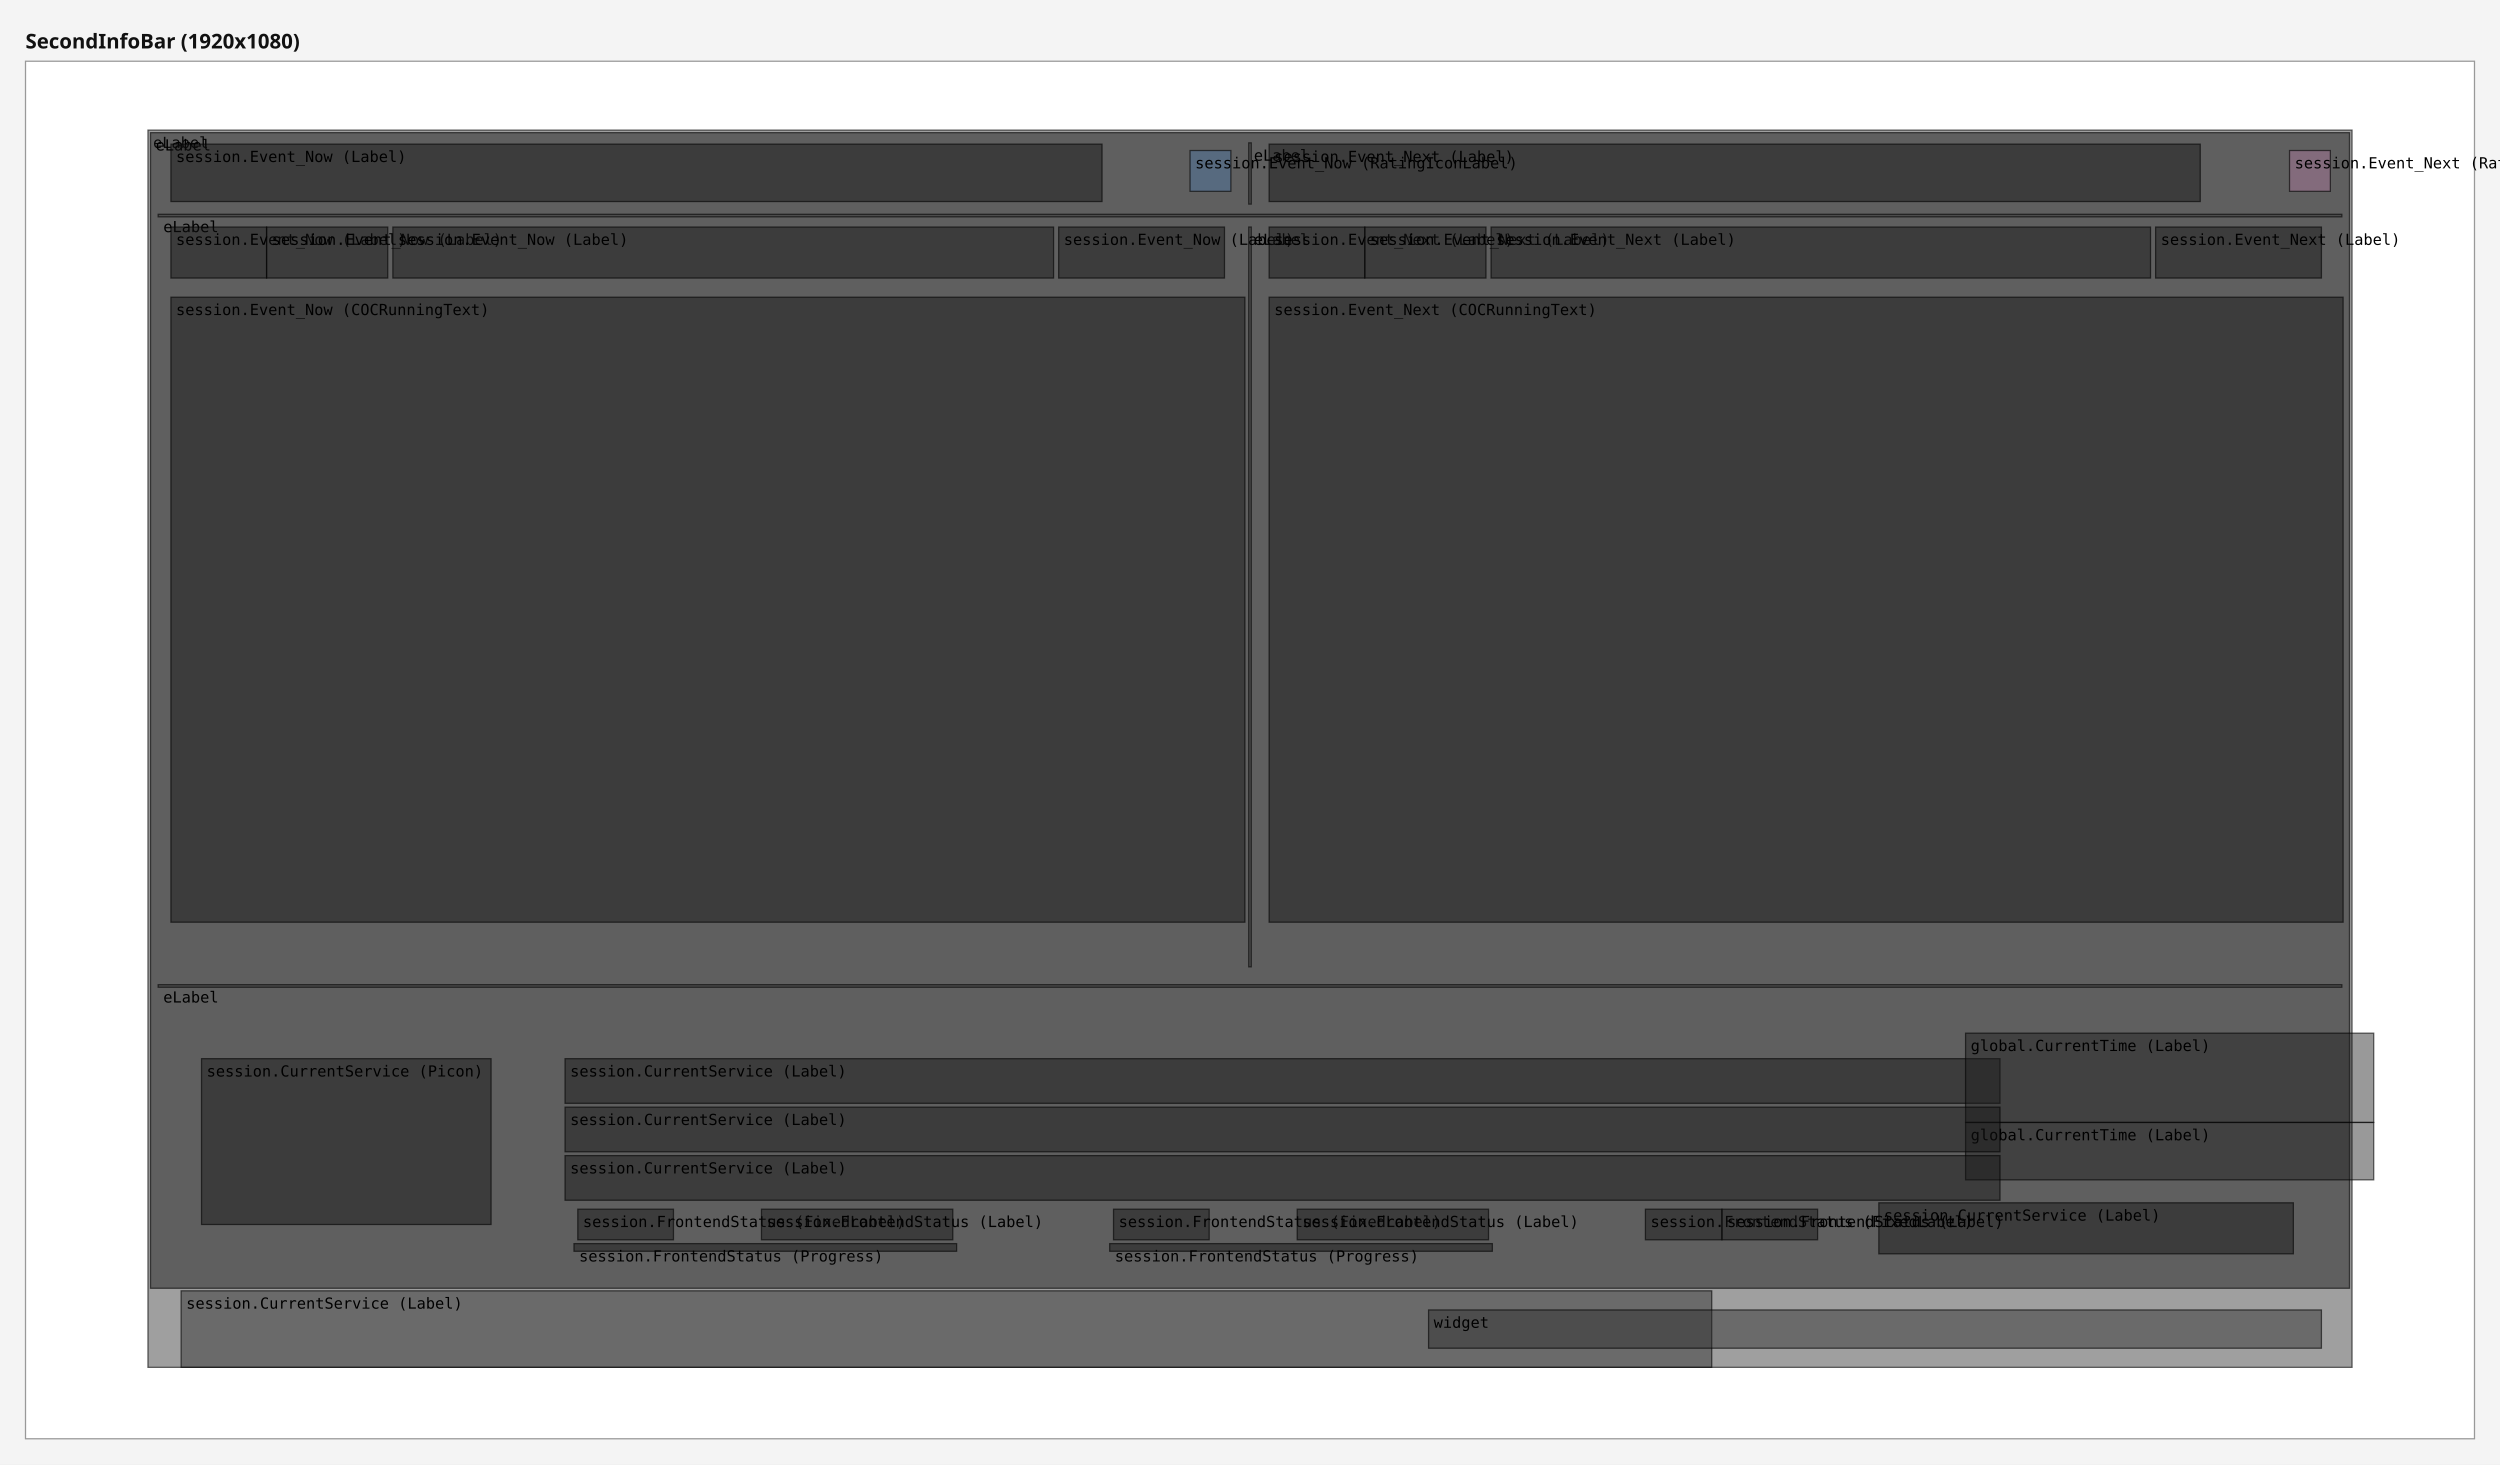
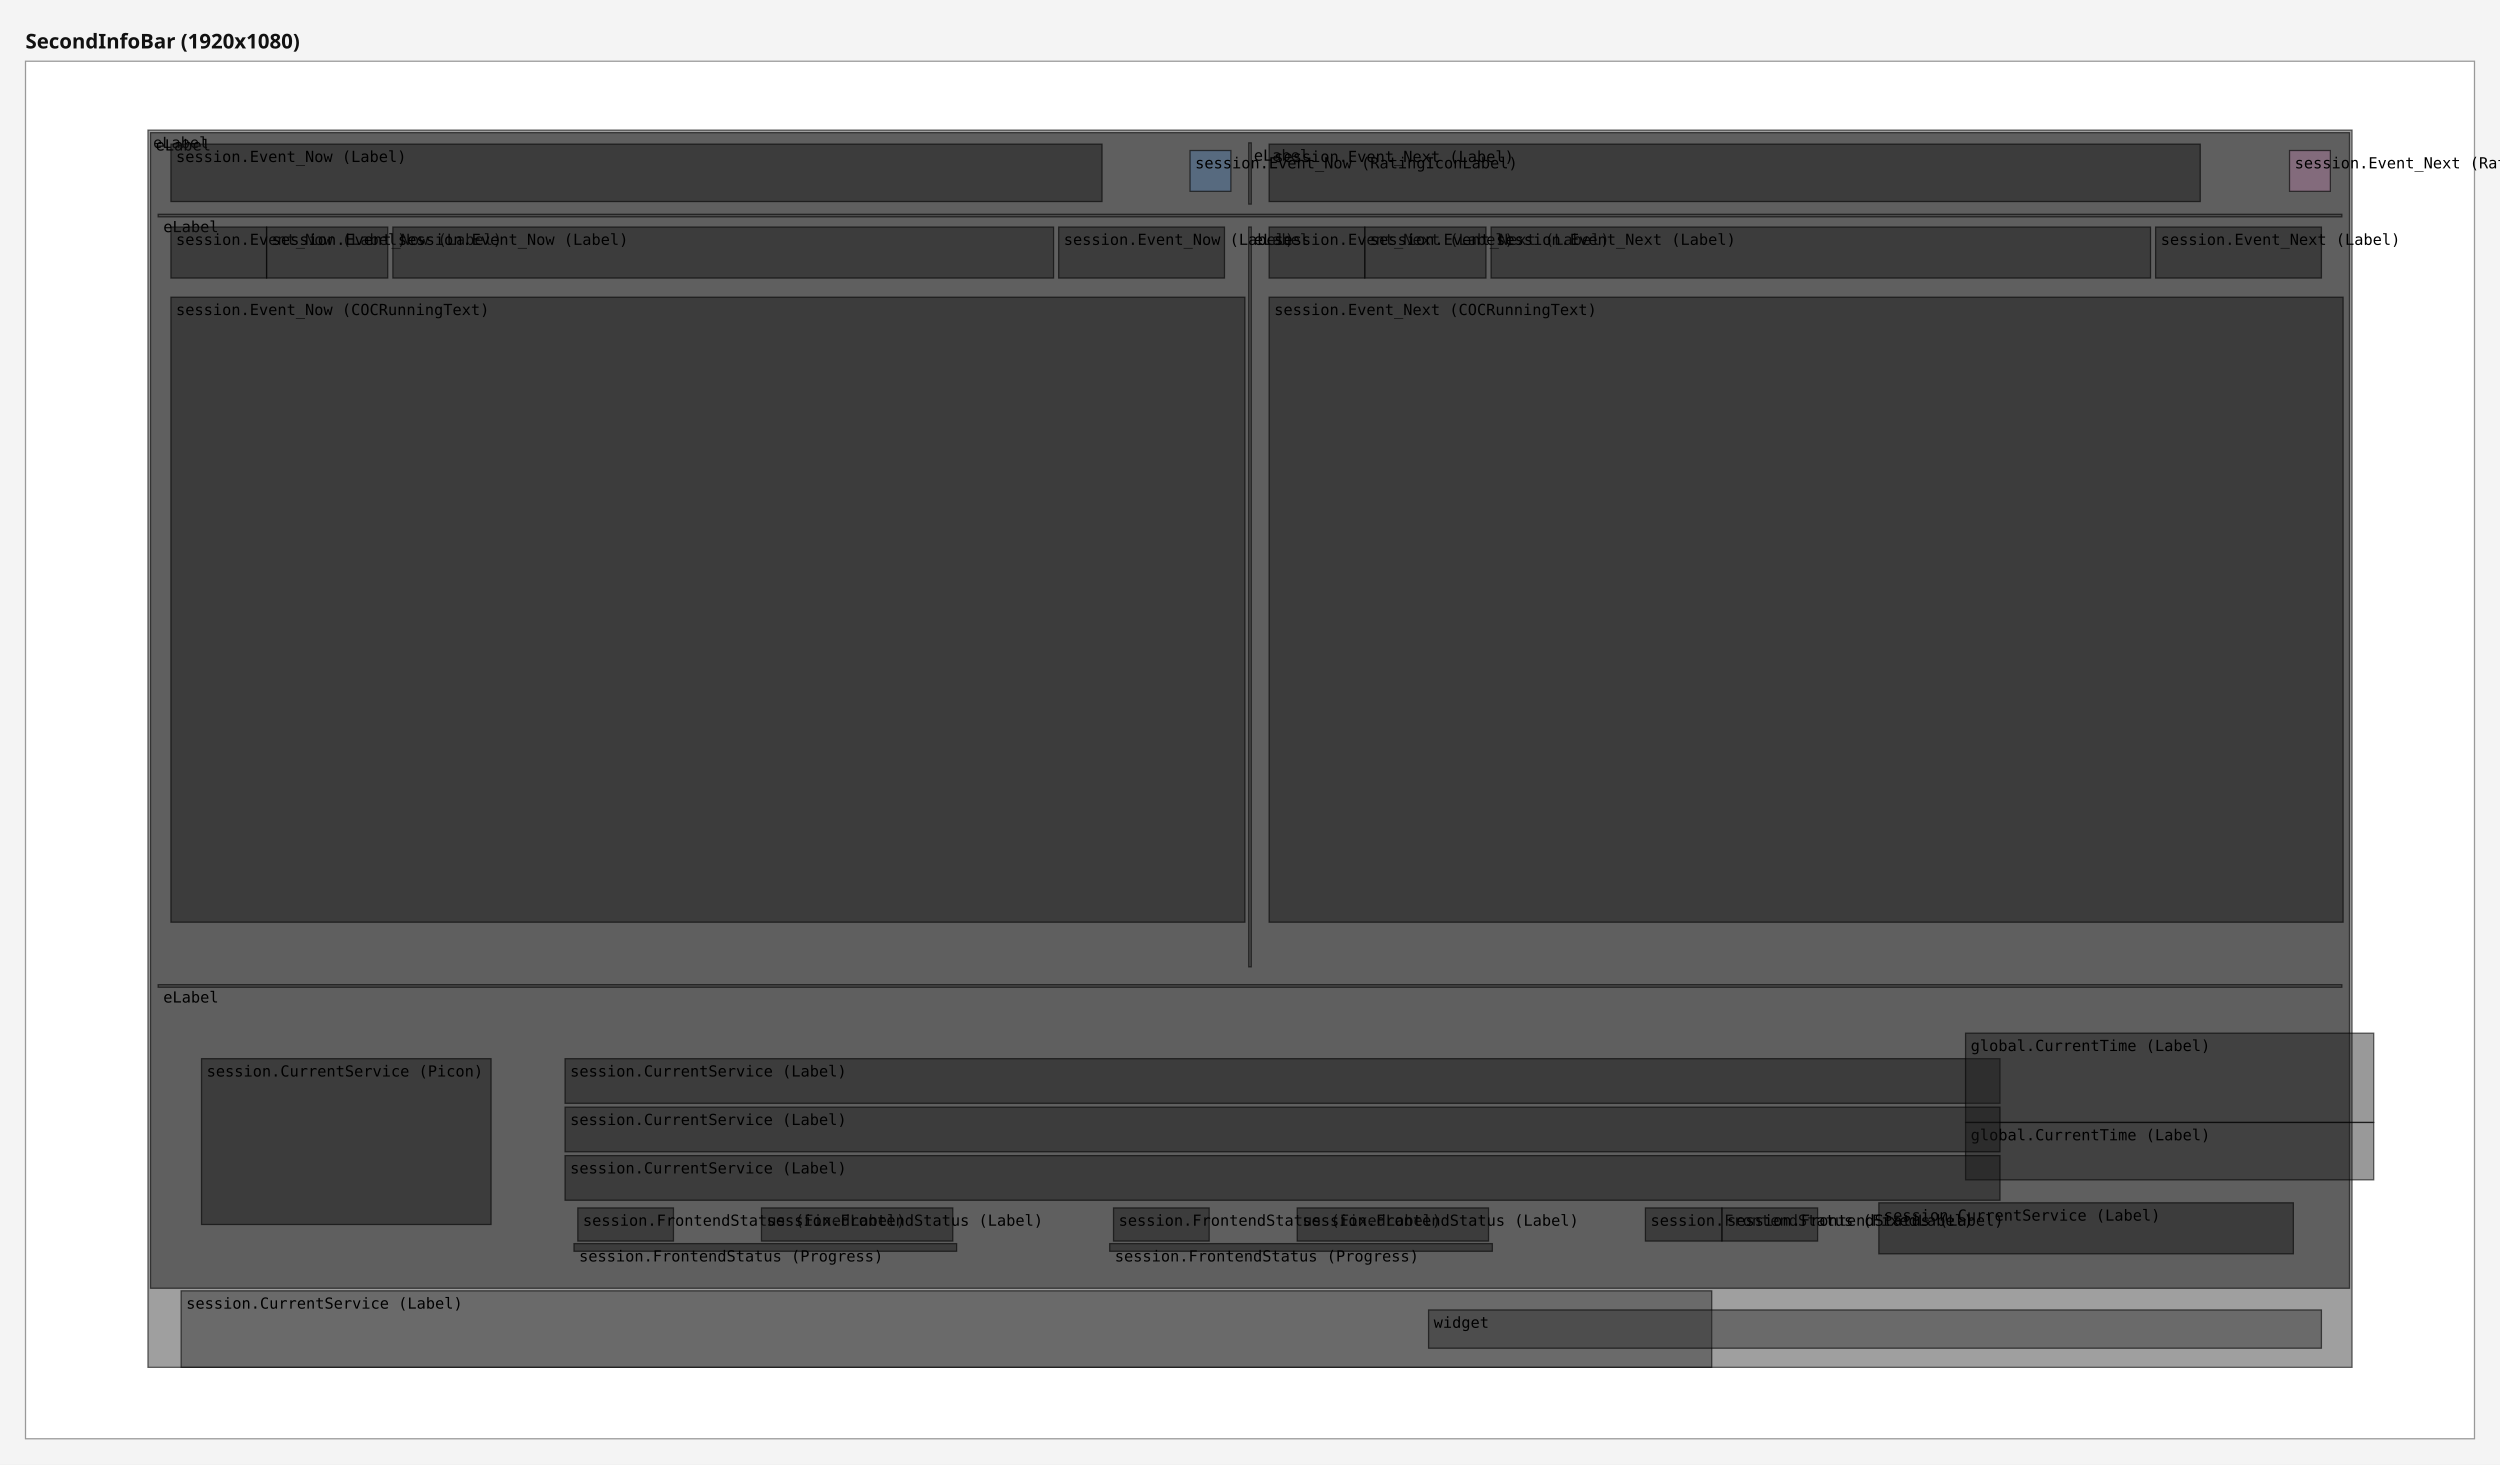
<svg xmlns="http://www.w3.org/2000/svg" width="1960" height="1148" viewBox="0 0 1960 1148">
  <rect x="0" y="0" width="1960" height="1148" fill="#f4f4f4" />
  <text x="20" y="38" font-family="sans-serif" font-size="16" font-weight="bold" fill="#111111">SecondInfoBar (1920x1080)</text>
  <g data-screen="0" transform="translate(20,48)">
    <rect x="0" y="0" width="1920" height="1080" fill="#ffffff" stroke="#999999" stroke-width="1" />
    <g>
      <rect data-ref="0:0" x="96" y="54" width="1728" height="970" fill="#2c2c2c" fill-opacity="0.45" stroke="#000000" stroke-opacity="0.6" stroke-width="1" />
      <text x="100" y="68" font-family="monospace" font-size="12" fill="#000000">eLabel</text>
    </g>
    <g>
      <rect data-ref="0:1" x="98" y="56" width="1724" height="906" fill="#121212" fill-opacity="0.45" stroke="#000000" stroke-opacity="0.6" stroke-width="1" />
      <text x="102" y="70" font-family="monospace" font-size="12" fill="#000000">eLabel</text>
    </g>
    <g>
      <rect data-ref="0:2" x="104" y="120" width="1712" height="2" fill="#363636" fill-opacity="0.45" stroke="#000000" stroke-opacity="0.6" stroke-width="1" />
      <text x="108" y="134" font-family="monospace" font-size="12" fill="#000000">eLabel</text>
    </g>
    <g>
      <rect data-ref="0:3" x="104" y="724" width="1712" height="2" fill="#363636" fill-opacity="0.45" stroke="#000000" stroke-opacity="0.6" stroke-width="1" />
      <text x="108" y="738" font-family="monospace" font-size="12" fill="#000000">eLabel</text>
    </g>
    <g>
      <rect data-ref="0:4" x="959" y="64" width="2" height="48" fill="#363636" fill-opacity="0.45" stroke="#000000" stroke-opacity="0.6" stroke-width="1" />
      <text x="963" y="78" font-family="monospace" font-size="12" fill="#000000">eLabel</text>
    </g>
    <g>
      <rect data-ref="0:5" x="959" y="130" width="2" height="580" fill="#363636" fill-opacity="0.45" stroke="#000000" stroke-opacity="0.6" stroke-width="1" />
      <text x="963" y="144" font-family="monospace" font-size="12" fill="#000000">eLabel</text>
    </g>
    <g>
      <rect data-ref="0:6" x="114" y="65" width="730" height="45" fill="#121212" fill-opacity="0.45" stroke="#000000" stroke-opacity="0.6" stroke-width="1" />
      <text x="118" y="79" font-family="monospace" font-size="12" fill="#000000">session.Event_Now (Label)</text>
    </g>
    <g>
      <rect data-ref="0:7" x="114" y="130" width="75" height="40" fill="#121212" fill-opacity="0.45" stroke="#000000" stroke-opacity="0.6" stroke-width="1" />
      <text x="118" y="144" font-family="monospace" font-size="12" fill="#000000">session.Event_Now (Label)</text>
    </g>
    <g>
      <rect data-ref="0:8" x="189" y="130" width="95" height="40" fill="#121212" fill-opacity="0.45" stroke="#000000" stroke-opacity="0.6" stroke-width="1" />
      <text x="193" y="144" font-family="monospace" font-size="12" fill="#000000">session.Event_Now (Label)</text>
    </g>
    <g>
      <rect data-ref="0:11" x="810" y="130" width="130" height="40" fill="#121212" fill-opacity="0.45" stroke="#000000" stroke-opacity="0.6" stroke-width="1" />
      <text x="814" y="144" font-family="monospace" font-size="12" fill="#000000">session.Event_Now (Label)</text>
    </g>
    <g>
      <rect data-ref="0:12" x="114" y="185" width="842" height="490" fill="#121212" fill-opacity="0.45" stroke="#000000" stroke-opacity="0.6" stroke-width="1" />
      <text x="118" y="199" font-family="monospace" font-size="12" fill="#000000">session.Event_Now (COCRunningText)</text>
    </g>
    <g>
      <rect data-ref="0:13" x="975" y="130" width="75" height="40" fill="#121212" fill-opacity="0.45" stroke="#000000" stroke-opacity="0.6" stroke-width="1" />
      <text x="979" y="144" font-family="monospace" font-size="12" fill="#000000">session.Event_Next (Label)</text>
    </g>
    <g>
      <rect data-ref="0:14" x="1050" y="130" width="95" height="40" fill="#121212" fill-opacity="0.45" stroke="#000000" stroke-opacity="0.6" stroke-width="1" />
      <text x="1054" y="144" font-family="monospace" font-size="12" fill="#000000">session.Event_Next (Label)</text>
    </g>
    <g>
      <rect data-ref="0:17" x="1670" y="130" width="130" height="40" fill="#121212" fill-opacity="0.45" stroke="#000000" stroke-opacity="0.6" stroke-width="1" />
      <text x="1674" y="144" font-family="monospace" font-size="12" fill="#000000">session.Event_Next (Label)</text>
    </g>
    <g>
      <rect data-ref="0:18" x="975" y="65" width="730" height="45" fill="#121212" fill-opacity="0.45" stroke="#000000" stroke-opacity="0.6" stroke-width="1" />
      <text x="979" y="79" font-family="monospace" font-size="12" fill="#000000">session.Event_Next (Label)</text>
    </g>
    <g>
      <rect data-ref="0:19" x="975" y="185" width="842" height="490" fill="#121212" fill-opacity="0.45" stroke="#000000" stroke-opacity="0.6" stroke-width="1" />
      <text x="979" y="199" font-family="monospace" font-size="12" fill="#000000">session.Event_Next (COCRunningText)</text>
    </g>
    <g>
      <rect data-ref="0:9" x="288" y="130" width="518" height="40" fill="#121212" fill-opacity="0.45" stroke="#000000" stroke-opacity="0.6" stroke-width="1" />
      <text x="292" y="144" font-family="monospace" font-size="12" fill="#000000">session.Event_Now (Label)</text>
    </g>
    <g>
      <rect data-ref="0:10" x="913" y="70" width="32" height="32" fill="#4e79a7" fill-opacity="0.45" stroke="#000000" stroke-opacity="0.6" stroke-width="1" />
      <text x="917" y="84" font-family="monospace" font-size="12" fill="#000000">session.Event_Now (RatingIconLabel)</text>
    </g>
    <g>
      <rect data-ref="0:15" x="1149" y="130" width="517" height="40" fill="#121212" fill-opacity="0.45" stroke="#000000" stroke-opacity="0.6" stroke-width="1" />
      <text x="1153" y="144" font-family="monospace" font-size="12" fill="#000000">session.Event_Next (Label)</text>
    </g>
    <g>
      <rect data-ref="0:16" x="1775" y="70" width="32" height="32" fill="#b07aa1" fill-opacity="0.45" stroke="#000000" stroke-opacity="0.6" stroke-width="1" />
      <text x="1779" y="84" font-family="monospace" font-size="12" fill="#000000">session.Event_Next (RatingIconLabel)</text>
    </g>
    <g>
      <rect data-ref="0:20" x="138" y="782" width="227" height="130" fill="#121212" fill-opacity="0.45" stroke="#000000" stroke-opacity="0.6" stroke-width="1" />
      <text x="142" y="796" font-family="monospace" font-size="12" fill="#000000">session.CurrentService (Picon)</text>
    </g>
    <g>
      <rect data-ref="0:25" x="1453" y="895" width="325" height="40" fill="#121212" fill-opacity="0.45" stroke="#000000" stroke-opacity="0.6" stroke-width="1" />
      <text x="1457" y="909" font-family="monospace" font-size="12" fill="#000000">session.CurrentService (Label)</text>
    </g>
    <g>
      <rect data-ref="0:27" x="430" y="927" width="300" height="6" fill="#121212" fill-opacity="0.45" stroke="#000000" stroke-opacity="0.6" stroke-width="1" />
      <text x="434" y="941" font-family="monospace" font-size="12" fill="#000000">session.FrontendStatus (Progress)</text>
    </g>
    <g>
      <rect data-ref="0:30" x="850" y="927" width="300" height="6" fill="#121212" fill-opacity="0.45" stroke="#000000" stroke-opacity="0.6" stroke-width="1" />
      <text x="854" y="941" font-family="monospace" font-size="12" fill="#000000">session.FrontendStatus (Progress)</text>
    </g>
    <g>
-       <rect data-ref="0:32" x="1270" y="900" width="60" height="24" fill="#121212" fill-opacity="0.45" stroke="#000000" stroke-opacity="0.6" stroke-width="1" />
-       <text x="1274" y="914" font-family="monospace" font-size="12" fill="#000000">session.FrontendStatus (FixedLabel)</text>
+       <rect data-ref="0:32" x="1270" y="899" width="60" height="26" fill="#121212" fill-opacity="0.45" stroke="#000000" stroke-opacity="0.6" stroke-width="1" />
+       <text x="1274" y="913" font-family="monospace" font-size="12" fill="#000000">session.FrontendStatus (FixedLabel)</text>
    </g>
    <g>
-       <rect data-ref="0:33" x="1330" y="900" width="75" height="24" fill="#121212" fill-opacity="0.45" stroke="#000000" stroke-opacity="0.6" stroke-width="1" />
-       <text x="1334" y="914" font-family="monospace" font-size="12" fill="#000000">session.FrontendStatus (Label)</text>
+       <rect data-ref="0:33" x="1330" y="899" width="75" height="26" fill="#121212" fill-opacity="0.45" stroke="#000000" stroke-opacity="0.6" stroke-width="1" />
+       <text x="1334" y="913" font-family="monospace" font-size="12" fill="#000000">session.FrontendStatus (Label)</text>
    </g>
    <g>
      <rect data-ref="0:34" x="423" y="782" width="1125" height="35" fill="#121212" fill-opacity="0.45" stroke="#000000" stroke-opacity="0.6" stroke-width="1" />
      <text x="427" y="796" font-family="monospace" font-size="12" fill="#000000">session.CurrentService (Label)</text>
    </g>
    <g>
-       <rect data-ref="0:26" x="433" y="900" width="75" height="24" fill="#121212" fill-opacity="0.45" stroke="#000000" stroke-opacity="0.6" stroke-width="1" />
-       <text x="437" y="914" font-family="monospace" font-size="12" fill="#000000">session.FrontendStatus (FixedLabel)</text>
+       <rect data-ref="0:26" x="433" y="899" width="75" height="26" fill="#121212" fill-opacity="0.45" stroke="#000000" stroke-opacity="0.6" stroke-width="1" />
+       <text x="437" y="913" font-family="monospace" font-size="12" fill="#000000">session.FrontendStatus (FixedLabel)</text>
    </g>
    <g>
-       <rect data-ref="0:28" x="577" y="900" width="150" height="24" fill="#121212" fill-opacity="0.45" stroke="#000000" stroke-opacity="0.6" stroke-width="1" />
-       <text x="581" y="914" font-family="monospace" font-size="12" fill="#000000">session.FrontendStatus (Label)</text>
+       <rect data-ref="0:28" x="577" y="899" width="150" height="26" fill="#121212" fill-opacity="0.45" stroke="#000000" stroke-opacity="0.6" stroke-width="1" />
+       <text x="581" y="913" font-family="monospace" font-size="12" fill="#000000">session.FrontendStatus (Label)</text>
    </g>
    <g>
-       <rect data-ref="0:29" x="853" y="900" width="75" height="24" fill="#121212" fill-opacity="0.45" stroke="#000000" stroke-opacity="0.6" stroke-width="1" />
-       <text x="857" y="914" font-family="monospace" font-size="12" fill="#000000">session.FrontendStatus (FixedLabel)</text>
+       <rect data-ref="0:29" x="853" y="899" width="75" height="26" fill="#121212" fill-opacity="0.45" stroke="#000000" stroke-opacity="0.6" stroke-width="1" />
+       <text x="857" y="913" font-family="monospace" font-size="12" fill="#000000">session.FrontendStatus (FixedLabel)</text>
    </g>
    <g>
-       <rect data-ref="0:31" x="997" y="900" width="150" height="24" fill="#121212" fill-opacity="0.45" stroke="#000000" stroke-opacity="0.6" stroke-width="1" />
-       <text x="1001" y="914" font-family="monospace" font-size="12" fill="#000000">session.FrontendStatus (Label)</text>
+       <rect data-ref="0:31" x="997" y="899" width="150" height="26" fill="#121212" fill-opacity="0.45" stroke="#000000" stroke-opacity="0.6" stroke-width="1" />
+       <text x="1001" y="913" font-family="monospace" font-size="12" fill="#000000">session.FrontendStatus (Label)</text>
    </g>
    <g>
      <rect data-ref="0:23" x="1521" y="762" width="320" height="70" fill="#1d1d1d" fill-opacity="0.45" stroke="#000000" stroke-opacity="0.6" stroke-width="1" />
      <text x="1525" y="776" font-family="monospace" font-size="12" fill="#000000">global.CurrentTime (Label)</text>
    </g>
    <g>
      <rect data-ref="0:24" x="1521" y="832" width="320" height="45" fill="#1d1d1d" fill-opacity="0.45" stroke="#000000" stroke-opacity="0.6" stroke-width="1" />
      <text x="1525" y="846" font-family="monospace" font-size="12" fill="#000000">global.CurrentTime (Label)</text>
    </g>
    <g>
      <rect data-ref="0:35" x="423" y="820" width="1125" height="35" fill="#121212" fill-opacity="0.45" stroke="#000000" stroke-opacity="0.6" stroke-width="1" />
      <text x="427" y="834" font-family="monospace" font-size="12" fill="#000000">session.CurrentService (Label)</text>
    </g>
    <g>
      <rect data-ref="0:36" x="423" y="858" width="1125" height="35" fill="#121212" fill-opacity="0.45" stroke="#000000" stroke-opacity="0.6" stroke-width="1" />
      <text x="427" y="872" font-family="monospace" font-size="12" fill="#000000">session.CurrentService (Label)</text>
    </g>
    <g>
      <rect data-ref="0:21" x="122" y="964" width="1200" height="60" fill="#2c2c2c" fill-opacity="0.45" stroke="#000000" stroke-opacity="0.6" stroke-width="1" />
      <text x="126" y="978" font-family="monospace" font-size="12" fill="#000000">session.CurrentService (Label)</text>
    </g>
    <g>
      <rect data-ref="0:22" x="1100" y="979" width="700" height="30" fill="#2c2c2c" fill-opacity="0.45" stroke="#000000" stroke-opacity="0.6" stroke-width="1" />
      <text x="1104" y="993" font-family="monospace" font-size="12" fill="#000000">widget</text>
    </g>
  </g>
</svg>
